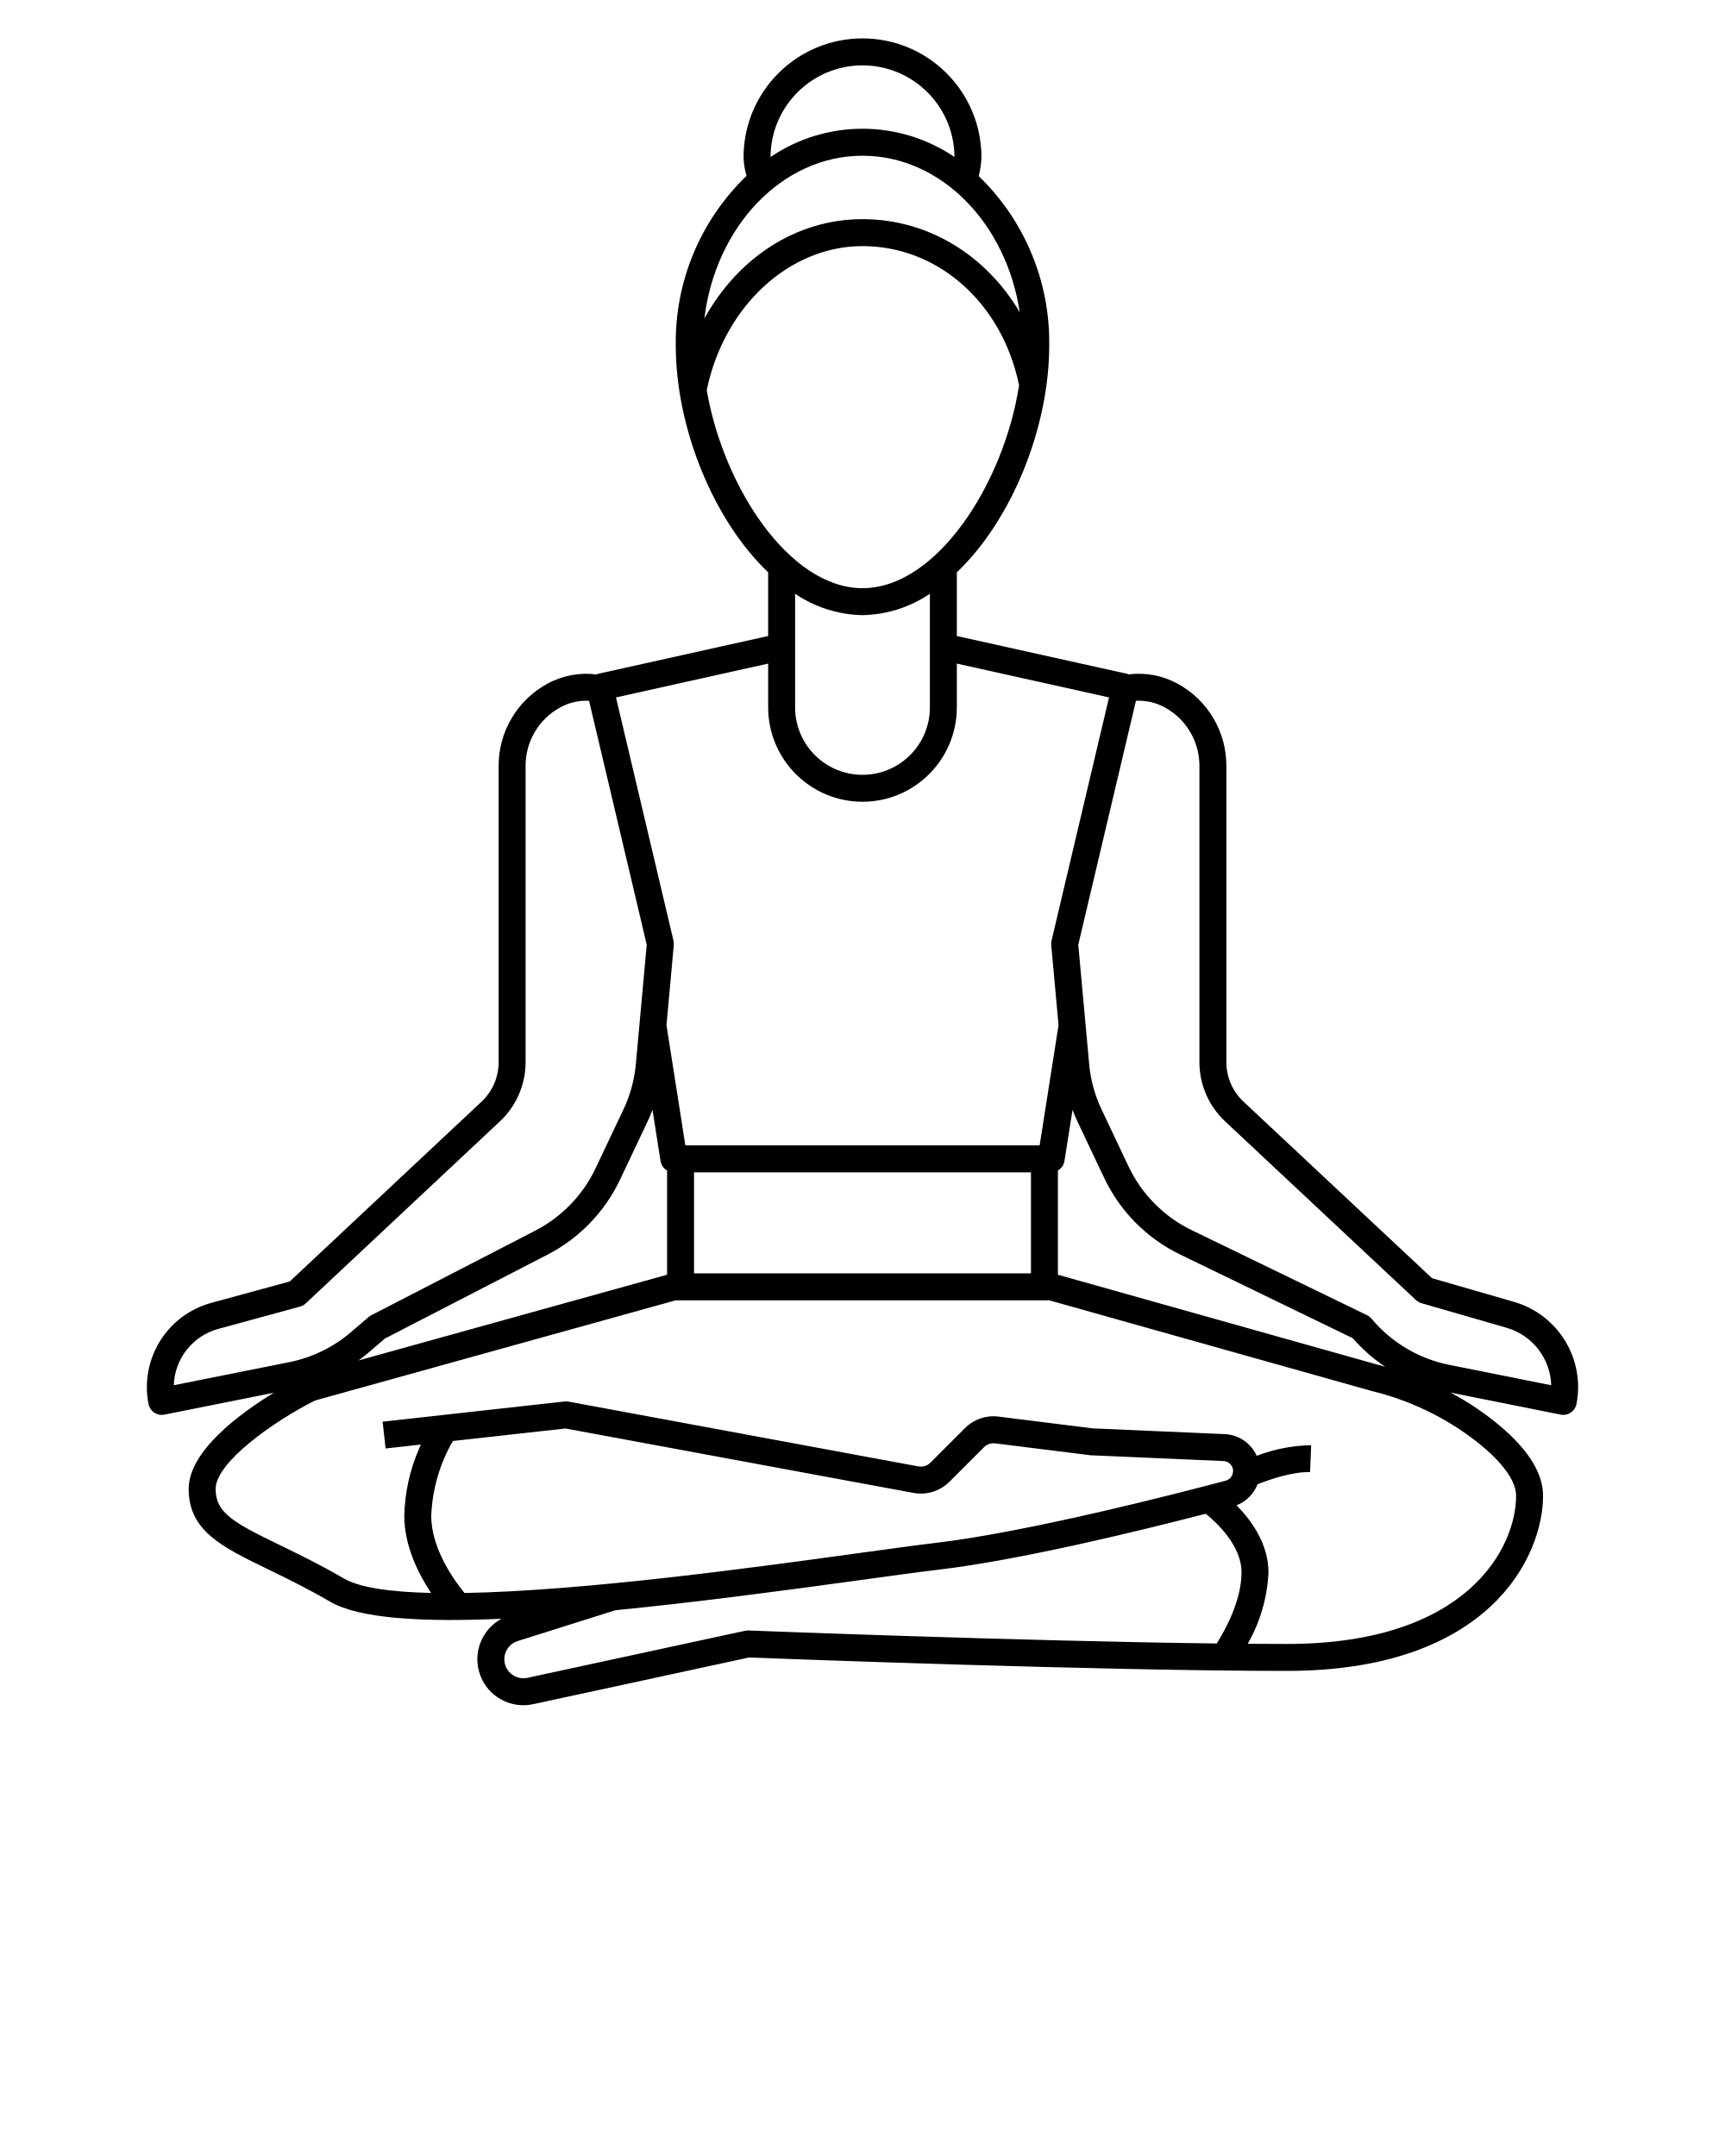
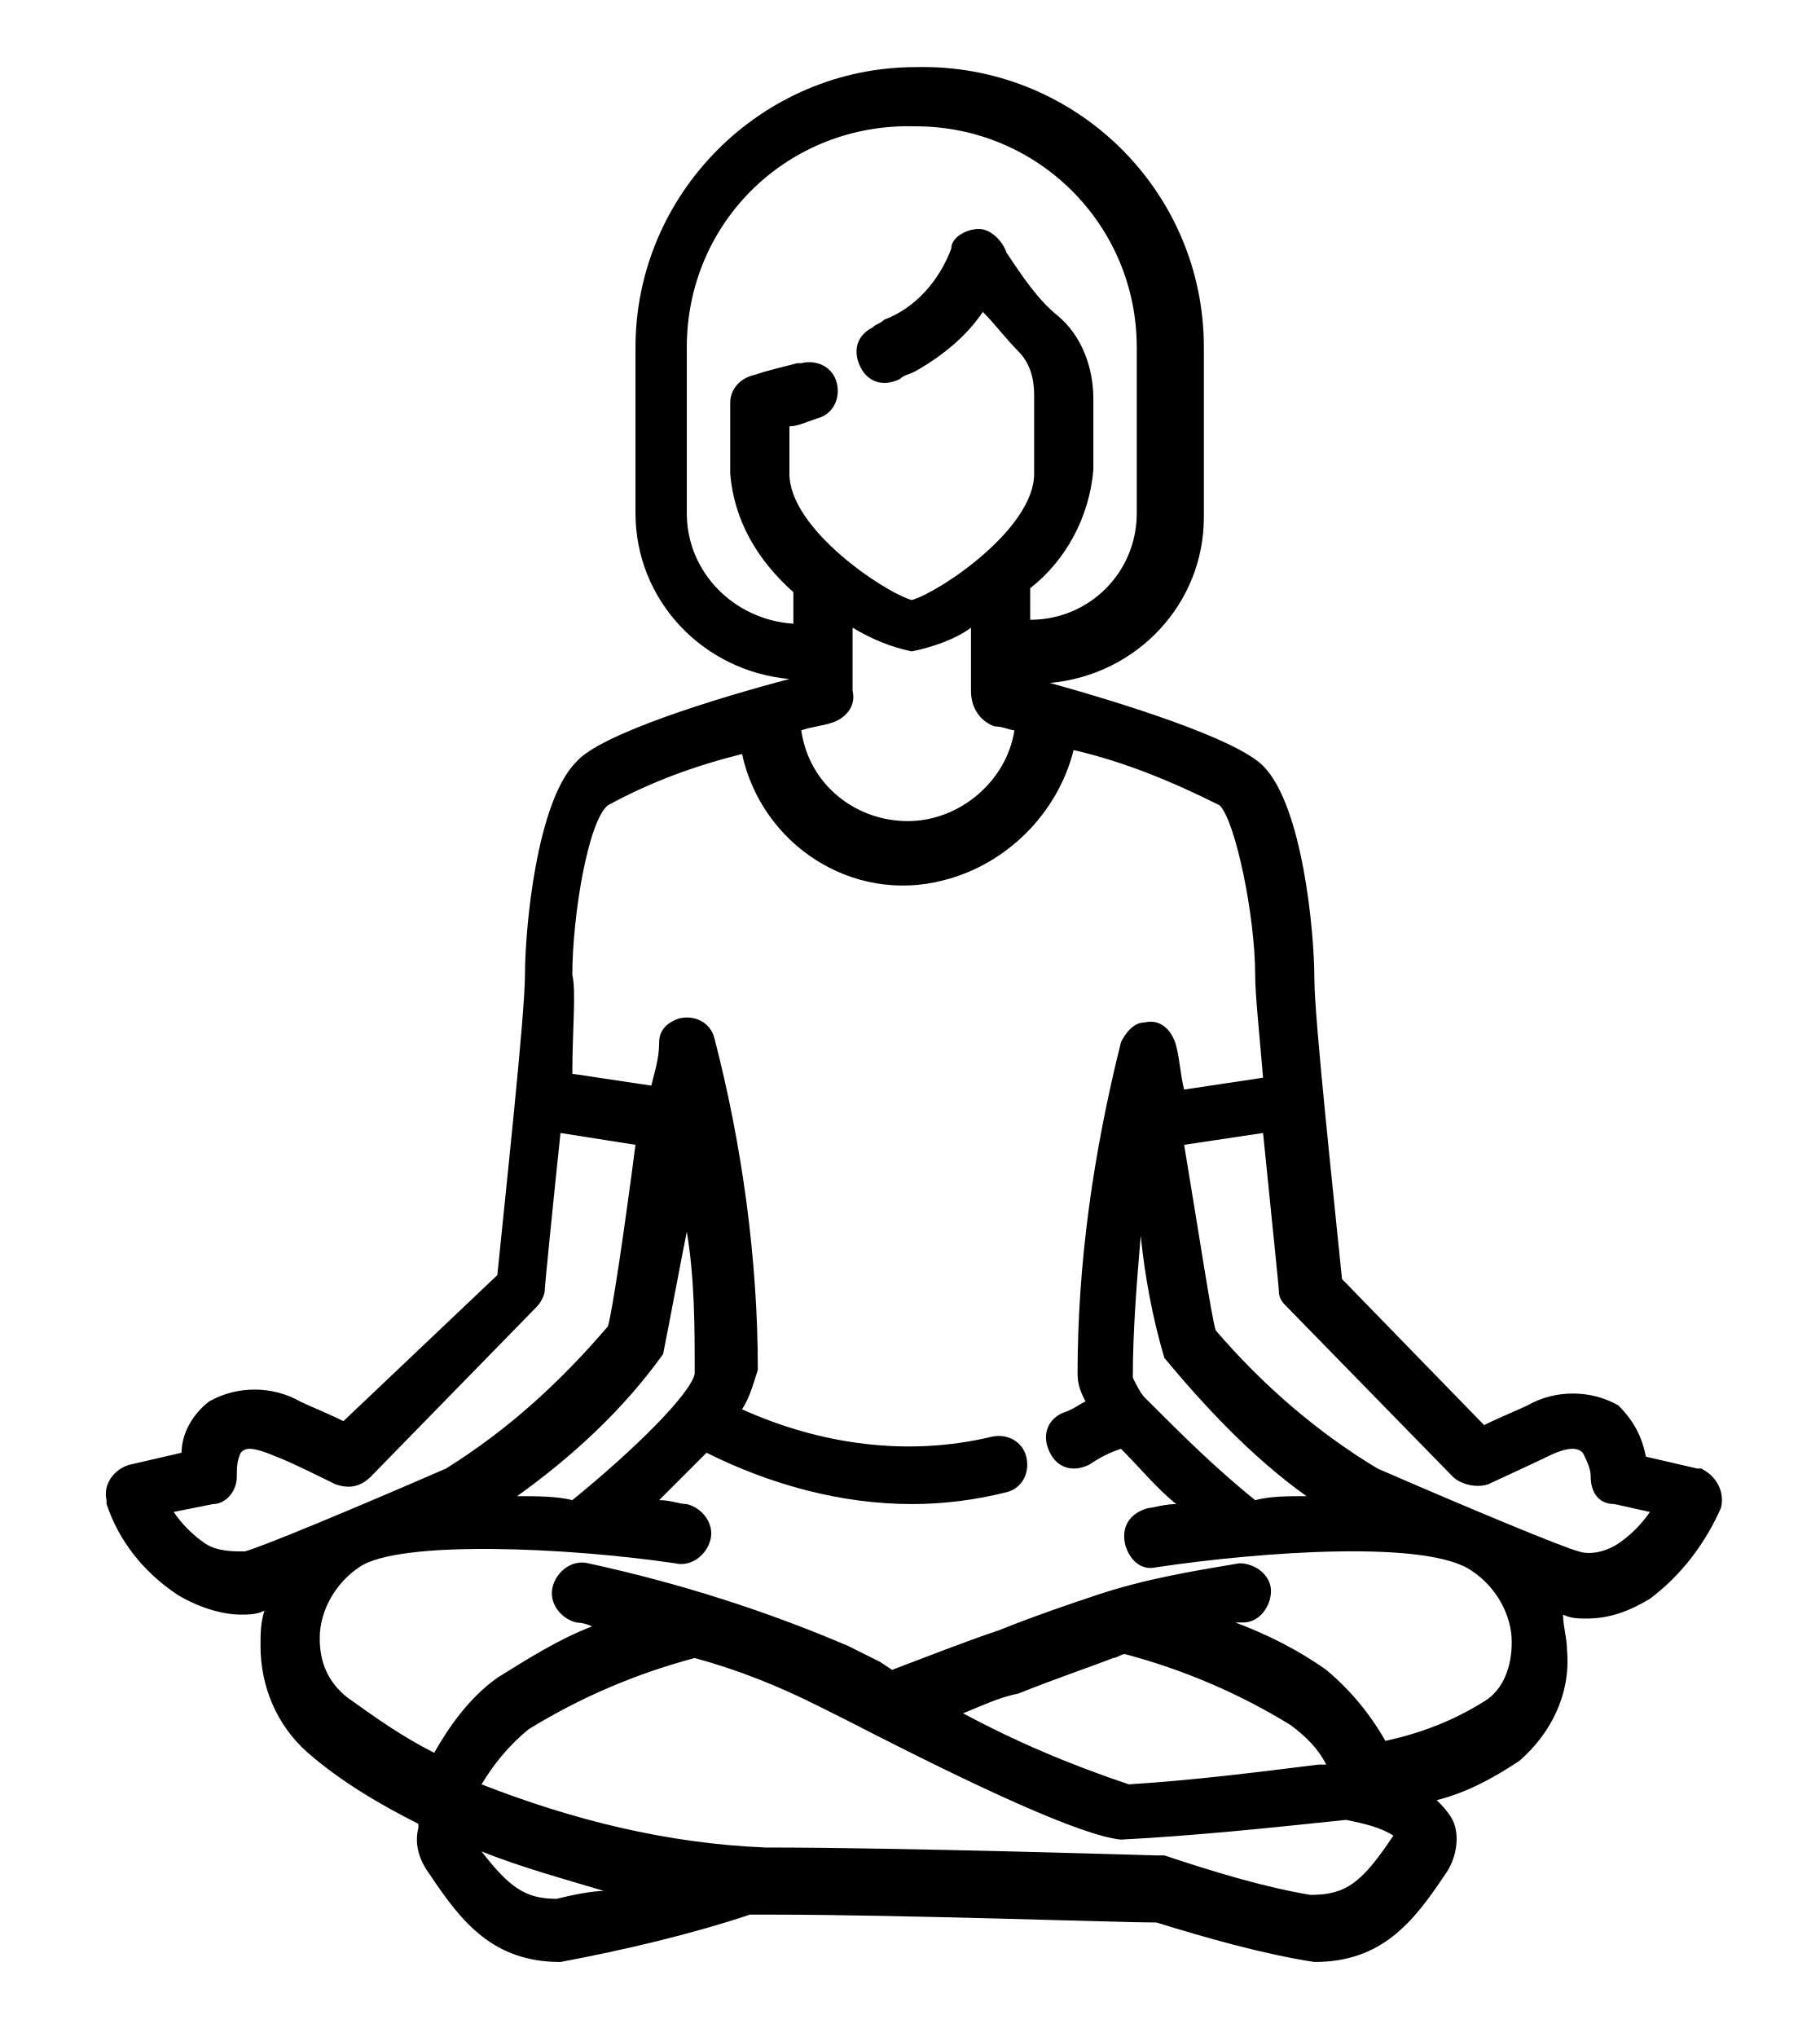
- <svg xmlns="http://www.w3.org/2000/svg" data-name="Layer 1" viewBox="0 0 256 320" x="0px" y="0px">
-   <path d="M22.891,209.664a2,2,0,0,0,1.5.3l16.246-3.249C35.524,209.841,28,215.4,28,221c0,6.214,4.931,8.6,11.757,11.913,2.721,1.318,5.806,2.814,9.235,4.815,4.281,2.5,13.571,3.064,25.432,2.534a6.827,6.827,0,0,0,4.688,12.679l32.063-6.933c3.94.153,52.166,1.992,79.825,1.992,30.058,0,38-17.007,38-26,0-3.57-2.509-7.349-7.457-11.229a43.031,43.031,0,0,0-6.27-4.077l16.335,3.267A1.964,1.964,0,0,0,232,210a2,2,0,0,0,1.959-1.608,13.169,13.169,0,0,0-9.2-15.144l-12.241-3.536L184.532,163.5A8.025,8.025,0,0,1,182,157.665V113.813a13.854,13.854,0,0,0-7.257-12.35,12,12,0,0,0-7.322-1.356l.013-.059L142,94.4V84.948c8.211-7.827,13.709-21.573,13.709-33.654a34.255,34.255,0,0,0-10.466-25.163,11.892,11.892,0,0,0,.406-2.781,17.649,17.649,0,1,0-35.3,0,9.807,9.807,0,0,0,.447,2.744,34.245,34.245,0,0,0-10.507,25.2c0,12.081,5.5,25.827,13.709,33.654V94.4l-25.434,5.652.013.059a12,12,0,0,0-7.322,1.356A13.854,13.854,0,0,0,74,113.813v43.854a8.026,8.026,0,0,1-2.528,5.837L43,190.2l-11.682,3.186a12.965,12.965,0,0,0-9.274,15A2,2,0,0,0,22.891,209.664Zm73.245-43.278c.257-.544.482-1.1.7-1.656l1.191,7.581A2,2,0,0,0,99,173.73V189.2L53.2,201.924c.511-.372,1.012-.757,1.492-1.169l2.434-2.085,24.184-12.482a24.133,24.133,0,0,0,10.682-11.053ZM153,189H103V174h50ZM68.935,236.435C67.54,234.742,64,229.956,64,225a23.976,23.976,0,0,1,3.211-11.122l16.716-1.857,51.639,9.562a6,6,0,0,0,5.336-1.657l5.129-5.129a2.038,2.038,0,0,1,1.662-.57l14.059,1.757c.054.007.107.012.161.014l19.67.855a1.482,1.482,0,0,1,.324,2.91c-6.59,1.755-29.174,7.608-43.141,9.251-2.846.335-6.934.9-11.668,1.551C112.346,232.6,86.734,236.128,68.935,236.435ZM111.079,242a2.067,2.067,0,0,0-.5.044l-32.31,6.986a2.825,2.825,0,0,1-1.448-5.455l14.5-4.58c11.534-1.131,24.136-2.788,36.323-4.469,4.712-.649,8.782-1.211,11.589-1.541,12.018-1.414,29.677-5.714,39.706-8.309,1.566,1.259,5.31,4.687,5.31,8.7,0,4.286-2.54,8.755-3.686,10.555C151.549,243.578,111.53,242.019,111.079,242ZM225,222c0,7.609-7.106,22-34,22-1.856,0-3.807-.008-5.83-.024a23.514,23.514,0,0,0,3.08-10.6c0-4.241-2.557-7.736-4.738-9.953a5.464,5.464,0,0,0,3.109-3.122c1.866-.745,5.341-1.905,7.8-1.8l.166-4a23.609,23.609,0,0,0-8.081,1.576,5.458,5.458,0,0,0-4.745-3.221l-19.59-.852-13.977-1.747a5.966,5.966,0,0,0-4.987,1.711l-5.129,5.129a2,2,0,0,1-1.779.552l-51.931-9.617a2.049,2.049,0,0,0-.585-.021l-27,3,.442,3.976,5.236-.582c-.1.222-.2.447-.3.692A26.2,26.2,0,0,0,60,225c0,4.482,2.132,8.657,3.969,11.43-5.952-.136-10.59-.775-12.961-2.158-3.563-2.078-6.72-3.608-9.507-4.959C34.743,226.037,32,224.565,32,221c0-3.932,8.551-10,14.724-13.125L100.272,193h55.452l47.785,13.439a41.177,41.177,0,0,1,15.566,7.479C222.9,216.915,225,219.785,225,222Zm-20.464-19.427L157,189.2V173.73a2,2,0,0,0,.976-1.419l1.191-7.581c.215.558.44,1.112.7,1.656l4.013,8.471A24.087,24.087,0,0,0,175.1,186.179l25.653,12.437a24.073,24.073,0,0,0,4.828,4.245C205.229,202.766,204.887,202.661,204.536,202.573ZM172.873,105A9.866,9.866,0,0,1,178,113.813v43.852a12.04,12.04,0,0,0,3.8,8.758l28.336,26.537a1.989,1.989,0,0,0,.812.461l12.7,3.67a9.158,9.158,0,0,1,6.562,8.512l-15.158-3.032a20.192,20.192,0,0,1-11.514-6.851,2.012,2.012,0,0,0-.664-.52l-26.032-12.621a20.067,20.067,0,0,1-9.349-9.434l-4.013-8.471a19.958,19.958,0,0,1-1.842-6.745l-1.616-17.709,8.559-36.21A8.06,8.06,0,0,1,172.873,105ZM128,9.7a13.664,13.664,0,0,1,13.647,13.6,24.319,24.319,0,0,0-27.294,0A13.664,13.664,0,0,1,128,9.7Zm0,13.414c11.653,0,21.363,10.047,23.336,23.234-4.994-8.469-13.6-13.821-23.336-13.821-9.8,0-18.5,5.729-23.465,14.752C106.18,33.636,116.074,23.114,128,23.114Zm-23.115,34.8C107.435,45.5,117.1,36.527,128,36.527c11.236,0,20.742,8.479,23.236,20.655C148.993,71.731,139.033,87.3,128,87.3,117.151,87.3,107.342,72.245,104.885,57.909ZM128,91.3a18.36,18.36,0,0,0,10-3.173V105a10,10,0,0,1-20,0V88.127A18.36,18.36,0,0,0,128,91.3Zm0,27.7a14.015,14.015,0,0,0,14-14V98.493l22.587,5.019-8.533,36.1a2.009,2.009,0,0,0-.046.642l1.086,11.9L154.29,170H101.71l-2.8-17.843,1.086-11.9a2.009,2.009,0,0,0-.046-.642l-8.533-36.1L114,98.493V105A14.015,14.015,0,0,0,128,119ZM32.365,197.247l12.161-3.317a2,2,0,0,0,.842-.471l28.839-27.037A12.039,12.039,0,0,0,78,157.667V113.813A9.866,9.866,0,0,1,83.127,105a8.075,8.075,0,0,1,3.863-1c.142,0,.286,0,.43.011l8.559,36.21-1.616,17.709a19.958,19.958,0,0,1-1.842,6.745l-4.145,8.749a20.1,20.1,0,0,1-8.9,9.21l-24.391,12.59a1.992,1.992,0,0,0-.385.258l-2.61,2.237a20.16,20.16,0,0,1-9.15,4.455L25.792,205.6A8.962,8.962,0,0,1,32.365,197.247Z" />
+ <svg xmlns="http://www.w3.org/2000/svg" version="1.1" id="Layer_1" x="0px" y="0px" viewBox="0 0 46.1 51.6" style="enable-background:new 0 0 46.1 51.6;" xml:space="preserve">
+   <path d="M4.5,40.4c0.5,0.3,1.1,0.5,1.6,0.5c0.2,0,0.4,0,0.6-0.1l0,0c-0.1,0.3-0.1,0.6-0.1,0.9c0,1,0.4,2,1.2,2.7  c0.8,0.7,1.8,1.3,2.8,1.8c0,0,0,0.1,0,0.1c-0.1,0.4,0,0.8,0.3,1.2c0.8,1.2,1.6,2.2,3.3,2.2h0c1.6-0.3,3.3-0.7,4.8-1.2  c0.2,0,0.3,0,0.5,0c3.3,0,8.9,0.2,9.8,0.2c1.3,0.4,2.7,0.8,4,1h0c1.7,0,2.5-1,3.3-2.2c0.3-0.4,0.4-1,0.2-1.4  c-0.1-0.2-0.3-0.4-0.4-0.5c0.8-0.2,1.5-0.6,2.1-1c0.8-0.7,1.3-1.7,1.2-2.8c0-0.3-0.1-0.6-0.1-0.9l0,0c0.2,0.1,0.4,0.1,0.6,0.1  c0.6,0,1.1-0.2,1.6-0.5c0.8-0.6,1.4-1.4,1.8-2.3c0.1-0.4-0.1-0.8-0.5-1c0,0-0.1,0-0.1,0l-1.3-0.3c-0.1-0.5-0.3-0.9-0.7-1.3  c-0.7-0.4-1.6-0.4-2.3,0c-0.2,0.1-0.7,0.3-1.1,0.5l-3.6-3.7c-0.2-2-0.7-6.6-0.7-7.6c0-1.2-0.3-4.4-1.3-5.4c-0.7-0.7-3.6-1.6-5.4-2.1  c2.2-0.2,3.9-2,3.9-4.2V8.8c0-4-3.3-7.2-7.3-7.1c-3.9,0-7.1,3.2-7.1,7.1V13c0,2.2,1.7,4,3.9,4.2c-1.9,0.5-4.8,1.4-5.4,2.1  c-1,1-1.3,4.2-1.3,5.4c0,1-0.5,5.6-0.7,7.6L8.7,36c-0.4-0.2-0.9-0.4-1.1-0.5c-0.7-0.4-1.6-0.4-2.3,0c-0.4,0.3-0.7,0.8-0.7,1.3  l-1.3,0.3c-0.4,0.1-0.7,0.5-0.6,0.9c0,0,0,0.1,0,0.1C3,39,3.6,39.8,4.5,40.4z M14.1,48.1c-0.8,0-1.2-0.3-1.9-1.2  c1,0.4,2.1,0.7,3.1,1C15,47.9,14.5,48,14.1,48.1z M35.3,46.5c-0.8,1.2-1.2,1.5-2.1,1.5c-1.2-0.2-2.5-0.6-3.7-1c-0.1,0-0.1,0-0.2,0  c-0.1,0-6.4-0.2-9.9-0.2c-2.5-0.1-4.9-0.7-7.2-1.6c0.3-0.5,0.7-1,1.2-1.4c1.3-0.8,2.7-1.4,4.2-1.8c1.1,0.3,2.1,0.7,3.1,1.2l0.8,0.4  c3.3,1.7,5.9,2.9,6.9,3c1.9-0.1,3.8-0.3,5.7-0.5C34.6,46.2,35,46.3,35.3,46.5C35.3,46.5,35.3,46.5,35.3,46.5z M24.4,43.4  c0.5-0.2,0.9-0.4,1.4-0.5c1-0.4,1.9-0.7,2.4-0.9c0.1,0,0.2-0.1,0.3-0.1c1.5,0.4,2.9,1,4.2,1.8c0.4,0.3,0.7,0.6,0.9,1l-0.2,0  c-1.6,0.2-3.2,0.4-4.8,0.5C27.1,44.7,25.7,44.1,24.4,43.4z M32,28.7c0.2,2,0.4,3.9,0.4,4c0,0.2,0.1,0.3,0.2,0.4l4.2,4.3  c0.2,0.2,0.6,0.3,0.9,0.2c0,0,1.3-0.6,1.5-0.7c0.6-0.3,0.8-0.2,0.9-0.1c0.1,0.2,0.2,0.4,0.2,0.6c0,0.4,0.2,0.7,0.6,0.7l0.9,0.2  c-0.2,0.3-0.5,0.6-0.8,0.8c-0.3,0.2-0.7,0.3-1,0.2c-0.4-0.1-2.8-1.1-5.1-2.1c-1.5-0.9-2.9-2.1-4.1-3.5c-0.1-0.3-0.4-2.3-0.8-4.7  L32,28.7z M33.1,37.9c-0.5,0-0.9,0-1.3,0.1c-1-0.8-1.9-1.7-2.8-2.6c0,0,0,0,0,0s0,0,0,0c-0.1-0.1-0.2-0.3-0.3-0.5  c0-1.2,0.1-2.4,0.2-3.6c0.1,1,0.3,2.1,0.6,3.1C30.5,35.6,31.7,36.9,33.1,37.9L33.1,37.9z M17.4,13V8.8c0-3.2,2.6-5.7,5.8-5.6  c3.1,0,5.6,2.5,5.6,5.6V13c0,1.5-1.2,2.7-2.7,2.7v-0.8c0.9-0.7,1.5-1.8,1.6-3v-1.8c0-0.8-0.3-1.6-0.9-2.1c-0.5-0.4-0.9-1-1.3-1.6  l0,0c-0.1-0.3-0.4-0.6-0.7-0.6c-0.3,0-0.7,0.2-0.7,0.5c-0.3,0.8-0.9,1.5-1.7,1.8c-0.1,0.1-0.2,0.1-0.3,0.2c-0.4,0.2-0.5,0.6-0.3,1  c0.2,0.4,0.6,0.5,1,0.3c0.1-0.1,0.2-0.1,0.4-0.2c0.7-0.4,1.3-0.9,1.7-1.5c0.3,0.3,0.6,0.7,0.9,1c0.3,0.3,0.4,0.7,0.4,1.1V12  c0,1.4-2.4,3-3.1,3.2C22.4,15,20,13.4,20,12v-1.2c0.2,0,0.4-0.1,0.7-0.2c0.4-0.1,0.6-0.5,0.5-0.9c-0.1-0.4-0.5-0.6-0.9-0.5  c0,0,0,0-0.1,0c-0.4,0.1-0.8,0.2-1.1,0.3c-0.4,0.1-0.6,0.4-0.6,0.7V12c0.1,1.2,0.7,2.2,1.6,3v0.8C18.6,15.7,17.4,14.5,17.4,13z   M25.2,18.4c0.2,0,0.4,0.1,0.5,0.1c-0.2,1.3-1.4,2.3-2.7,2.3c-1.3,0-2.5-0.9-2.7-2.3c0.3-0.1,0.5-0.1,0.8-0.2  c0.3-0.1,0.6-0.4,0.5-0.8v-1.6c0.5,0.3,1,0.5,1.5,0.6c0.5-0.1,1.1-0.3,1.5-0.6v1.6C24.6,18,24.9,18.3,25.2,18.4L25.2,18.4z   M14.5,24.7c0-1.5,0.4-3.9,0.9-4.3c1.1-0.6,2.2-1,3.4-1.3c0.5,2.3,2.8,3.8,5.1,3.2c1.6-0.4,2.9-1.7,3.3-3.3c1.3,0.3,2.5,0.8,3.7,1.4  c0.4,0.4,0.9,2.8,0.9,4.3c0,0.5,0.1,1.4,0.2,2.6l-2,0.3c-0.1-0.4-0.1-0.7-0.2-1.1c-0.1-0.4-0.4-0.7-0.8-0.6c-0.3,0-0.5,0.3-0.6,0.5  c-0.7,2.8-1.1,5.6-1.1,8.4c0,0.3,0.1,0.5,0.2,0.7c-0.2,0.1-0.3,0.2-0.6,0.3c-0.4,0.2-0.5,0.6-0.3,1c0.2,0.4,0.6,0.5,1,0.3  c0.3-0.2,0.5-0.3,0.8-0.4c0.5,0.5,0.9,1,1.4,1.4c-0.3,0-0.6,0.1-0.7,0.1c-0.4,0.1-0.7,0.4-0.6,0.9c0.1,0.4,0.4,0.7,0.8,0.6  c2.7-0.4,6.9-0.7,8,0.1c0.6,0.4,1,1.1,1,1.8c0,0.6-0.2,1.2-0.7,1.5c-0.8,0.5-1.6,0.8-2.5,1c-0.4-0.7-0.9-1.3-1.5-1.8  c-0.7-0.5-1.5-0.9-2.3-1.2l0.2,0c0.4,0,0.7-0.4,0.7-0.8s-0.4-0.7-0.8-0.7c0,0,0,0,0,0c-1.2,0.2-2.4,0.4-3.6,0.8  c-0.6,0.2-1.5,0.5-2.5,0.9c-0.9,0.3-1.9,0.7-2.7,1l-0.3-0.2l-0.8-0.4c-2.1-0.9-4.3-1.6-6.6-2.1c-0.4-0.1-0.8,0.2-0.9,0.6  c-0.1,0.4,0.2,0.8,0.6,0.9c0,0,0.2,0,0.4,0.1c-0.8,0.3-1.6,0.8-2.4,1.3c-0.7,0.5-1.2,1.2-1.6,1.9c-0.8-0.4-1.5-0.9-2.2-1.4  c-0.5-0.4-0.7-0.9-0.7-1.5c0-0.7,0.4-1.4,1-1.8c1-0.7,5.3-0.5,8-0.1c0.4,0.1,0.8-0.2,0.9-0.6c0.1-0.4-0.2-0.8-0.6-0.9c0,0,0,0,0,0  c-0.2,0-0.4-0.1-0.7-0.1c0.4-0.4,0.8-0.8,1.2-1.2c1.6,0.8,3.4,1.3,5.2,1.3c0.8,0,1.6-0.1,2.4-0.3c0.4-0.1,0.6-0.5,0.5-0.9  c-0.1-0.4-0.5-0.6-0.9-0.5c0,0,0,0,0,0c-2.1,0.5-4.3,0.2-6.3-0.7c0.2-0.3,0.3-0.7,0.4-1c0-2.8-0.4-5.7-1.1-8.4  c-0.1-0.4-0.5-0.6-0.9-0.5c-0.3,0.1-0.5,0.3-0.5,0.6c0,0.4-0.1,0.7-0.2,1.1l-2-0.3C14.5,26.1,14.6,25.1,14.5,24.7L14.5,24.7z   M13.1,37.9c1.4-1,2.7-2.2,3.7-3.6c0.2-1,0.4-2.1,0.6-3.1c0.2,1.2,0.2,2.4,0.2,3.6c-0.1,0.5-1.5,1.9-3.1,3.2  C14.1,37.9,13.6,37.9,13.1,37.9L13.1,37.9z M5.4,38.1C5.7,38.1,6,37.8,6,37.4c0-0.2,0-0.4,0.1-0.6c0.1-0.1,0.2-0.2,0.9,0.1  c0.3,0.1,1.5,0.7,1.5,0.7c0.3,0.1,0.6,0.1,0.9-0.2l4.2-4.3c0.1-0.1,0.2-0.3,0.2-0.4c0-0.1,0.2-2.1,0.4-4l1.9,0.3  c-0.3,2.3-0.6,4.3-0.7,4.6c-1.2,1.4-2.5,2.6-4.1,3.6c-2.3,1-4.7,2-5.1,2.1c-0.3,0-0.7,0-1-0.2c-0.3-0.2-0.6-0.5-0.8-0.8L5.4,38.1z" />
</svg>
